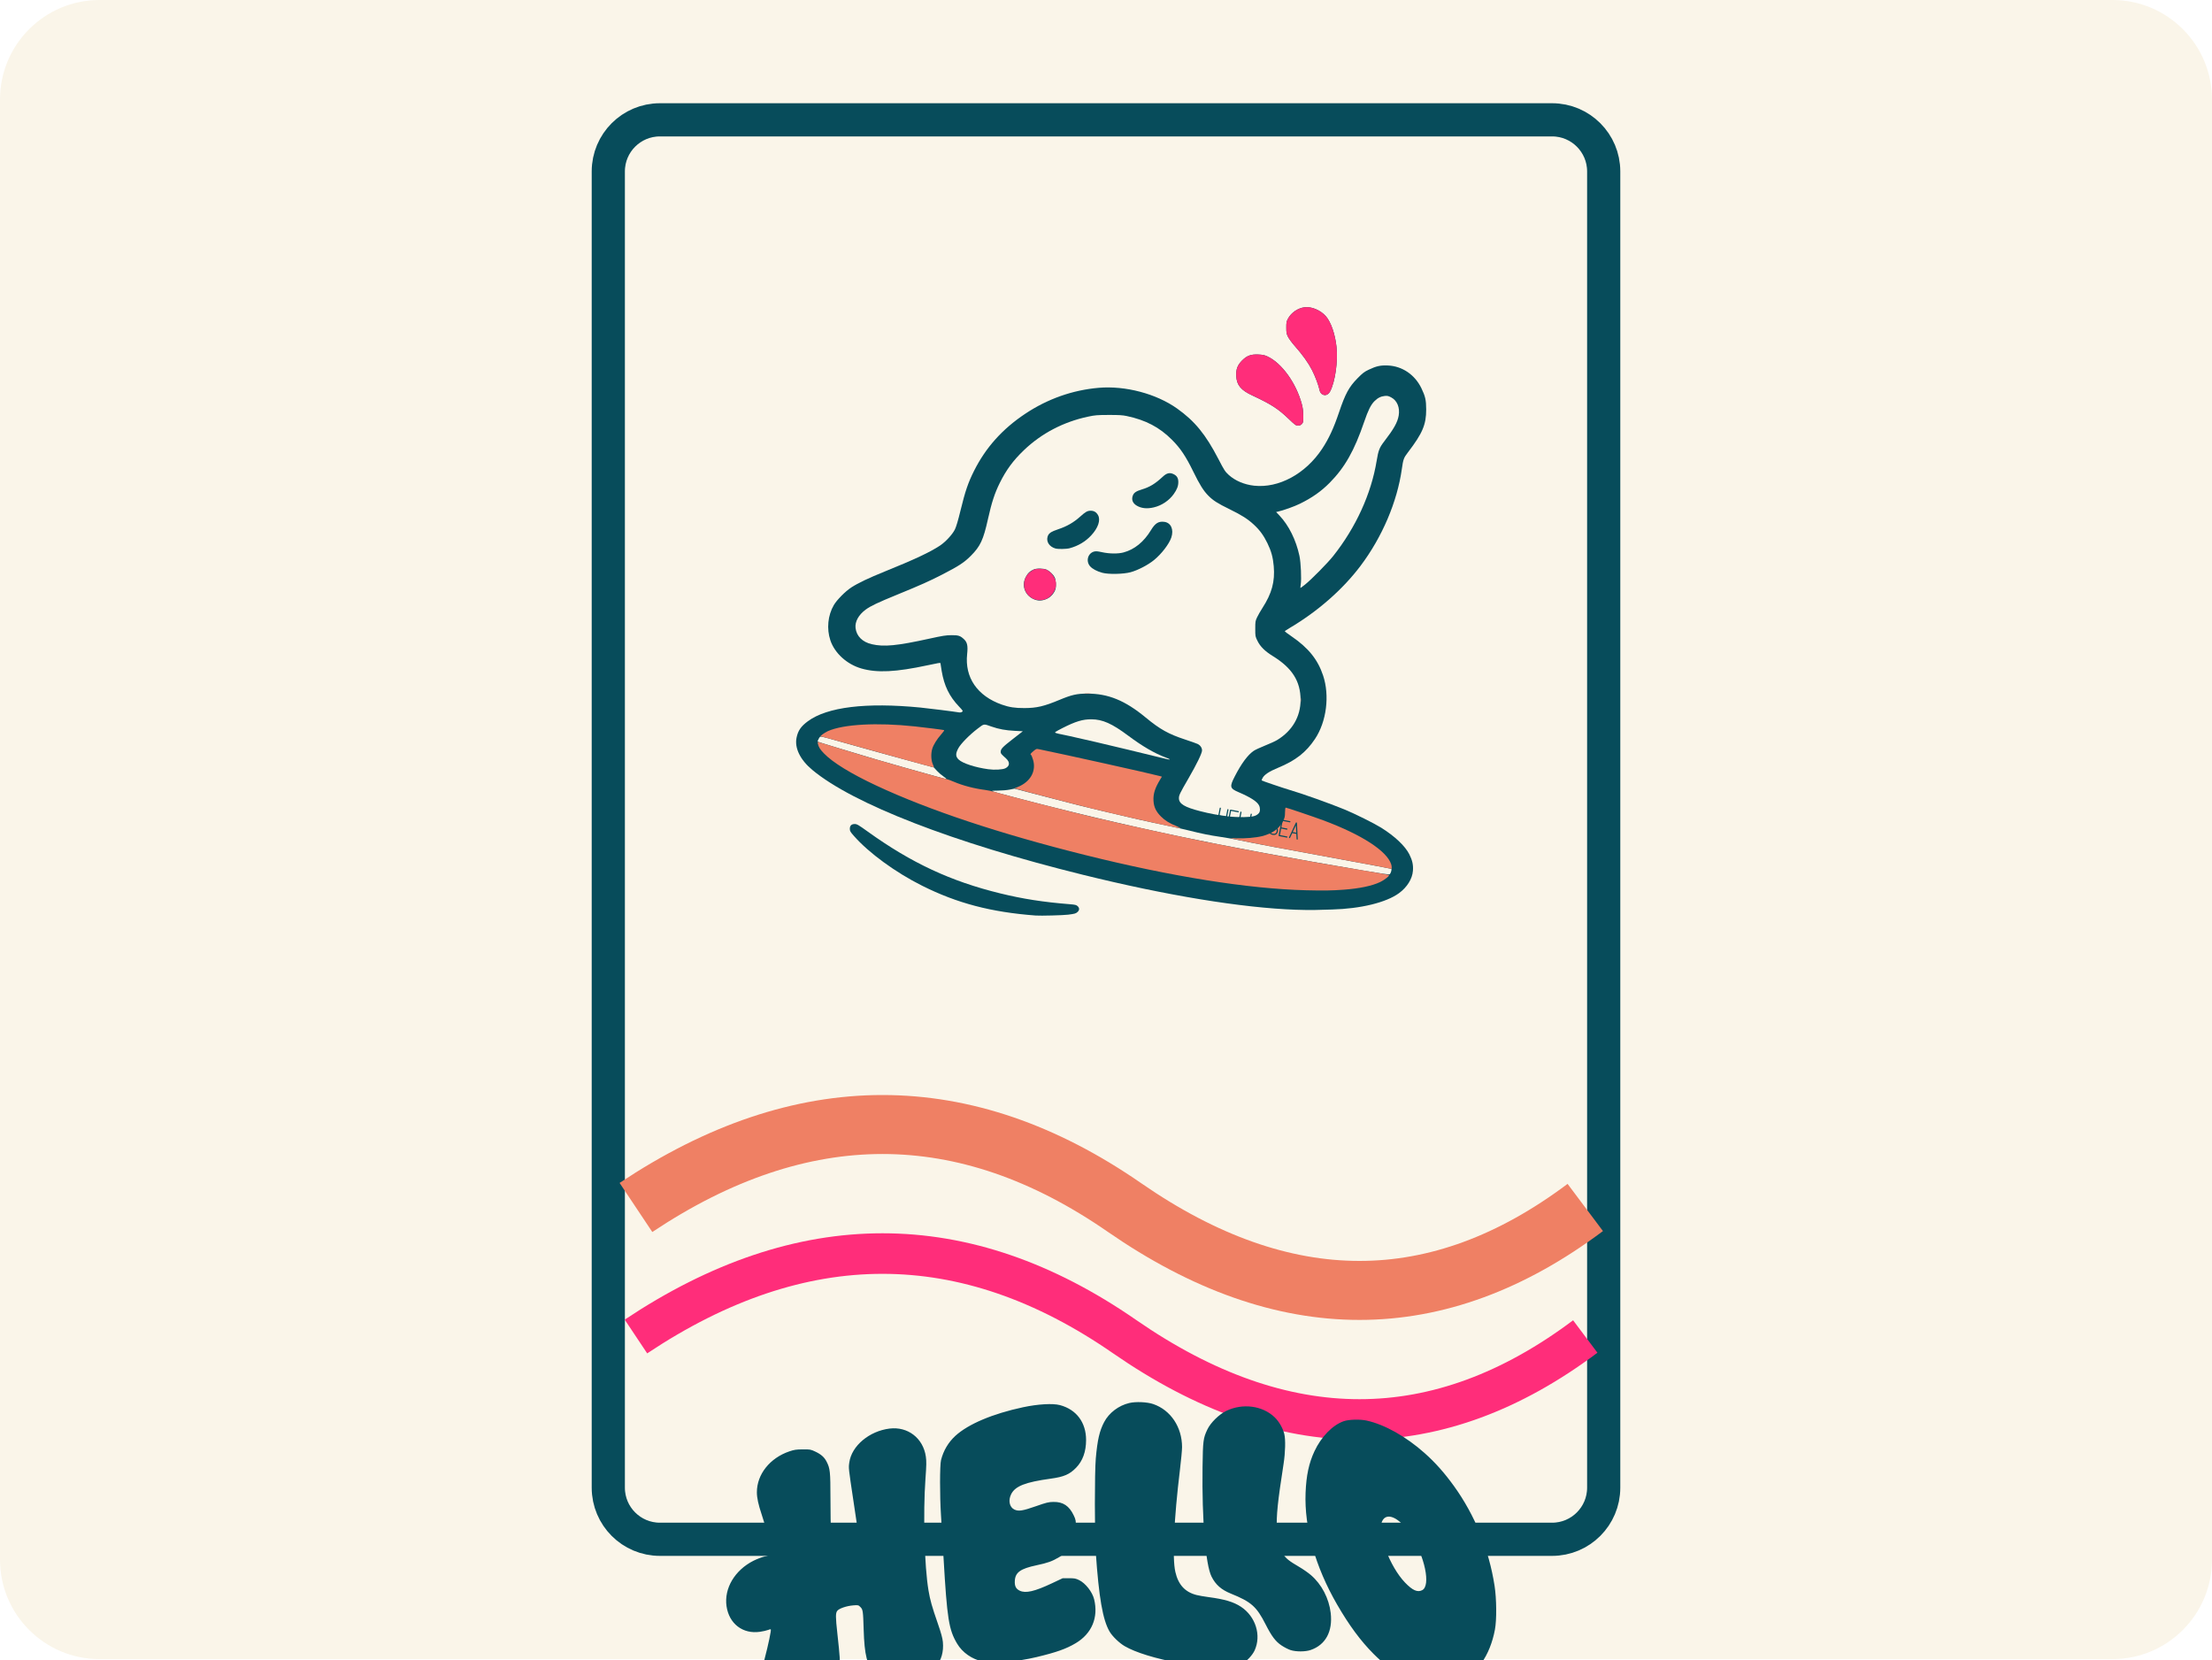
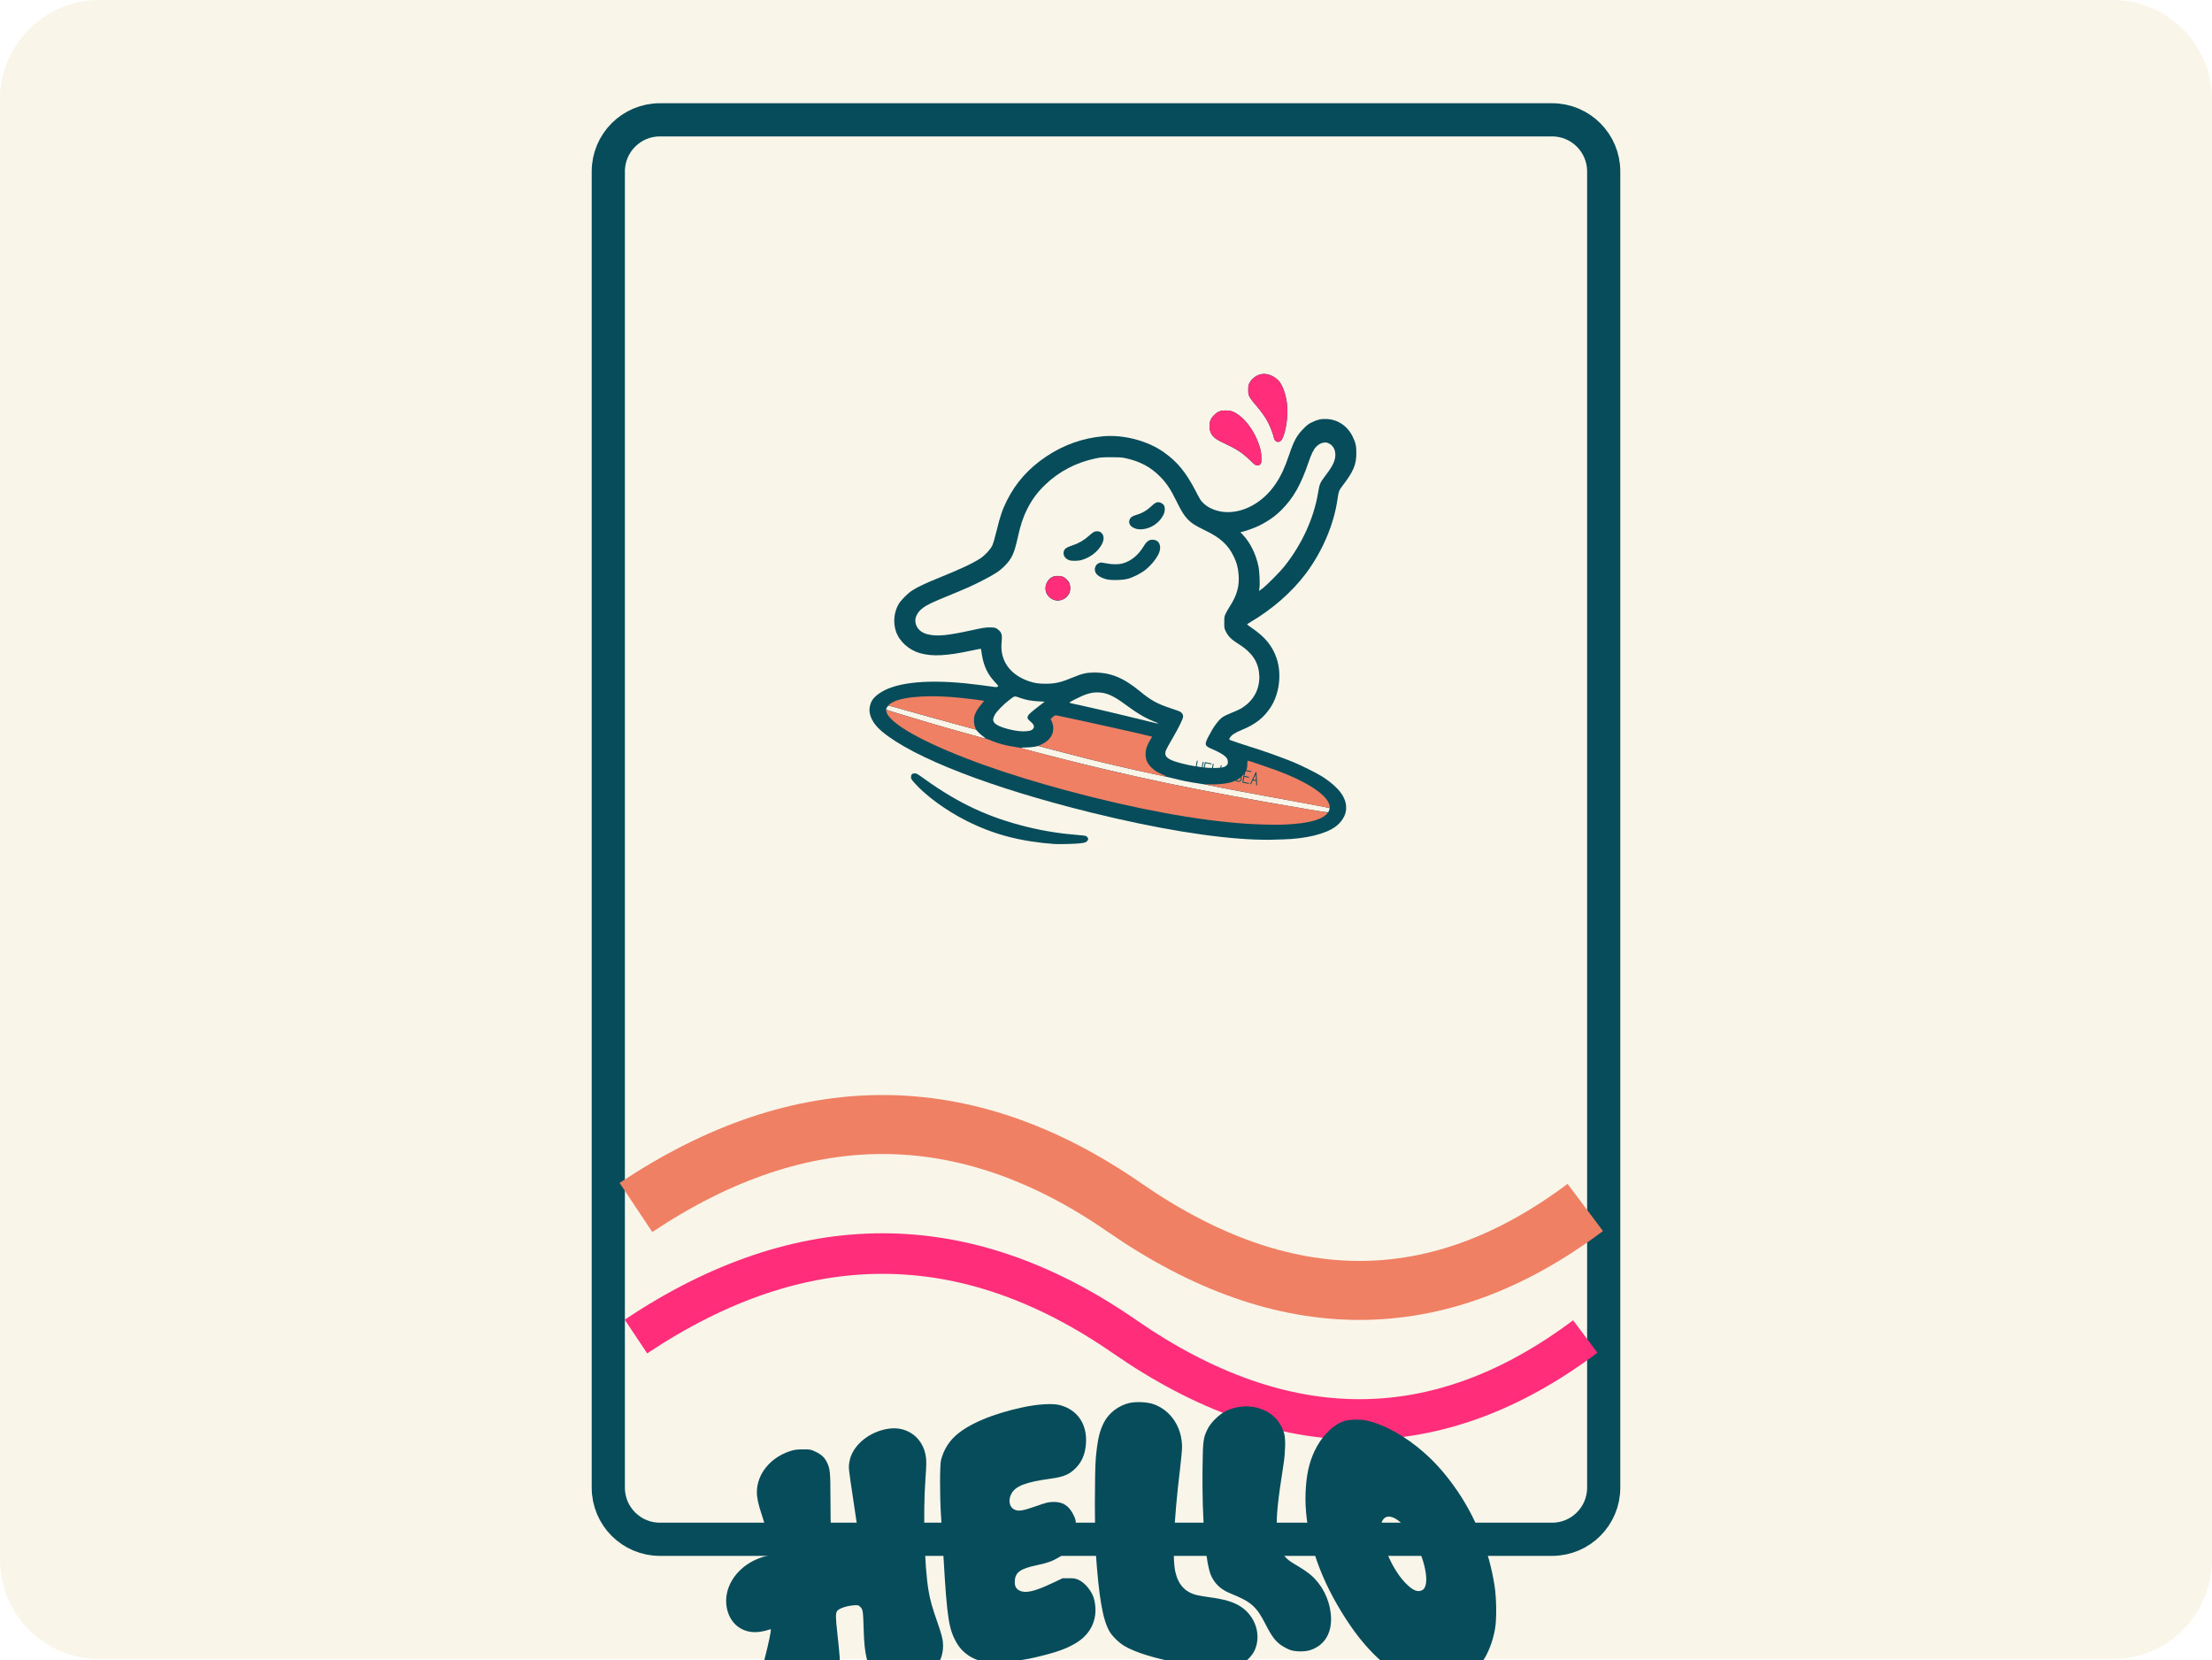
<svg xmlns="http://www.w3.org/2000/svg" width="1200" height="900" viewBox="0 0 1200 900">
  <rect width="1200" height="900" rx="54" fill="#FAF5E9" />
  <rect x="330" y="65" width="540" height="770" rx="28" fill="#FAF5E9" stroke="#074C5B" stroke-width="18" />
-   <g transform="translate(365 150) scale(.33)">
+   <g transform="translate(420 190) scale(.255)">
    <path fill="#074C5B" fill-rule="evenodd" d="M596.50,1050.41 C523.19,1044.89 467.43,1030.25 409.71,1001.35 C366.13,979.54 322.46,947.68 297.84,919.74 C291.82,912.92 291.00,911.51 291.00,907.99 C291.00,902.64 293.66,900.00 299.08,900.00 C302.71,900.00 305.09,901.39 320.59,912.53 C392.29,964.03 456.80,994.10 538.35,1014.03 C575.51,1023.10 608.72,1028.28 652.25,1031.78 C661.47,1032.52 663.35,1032.98 665.50,1035.00 C668.71,1038.01 668.68,1041.46 665.42,1044.49 C662.59,1047.11 661.07,1047.56 650.00,1049.00 C641.94,1050.05 604.73,1051.03 596.50,1050.41 Z M1024.00,1040.89 C935.14,1037.73 812.05,1017.51 674.00,983.40 C461.00,930.77 296.27,866.91 229.27,811.00 C209.27,794.32 199.86,774.93 203.46,757.84 C205.86,746.41 210.64,739.48 221.87,731.15 C253.64,707.60 317.54,699.79 407.00,708.53 C420.36,709.83 461.40,714.98 470.55,716.51 C472.35,716.81 474.39,716.44 475.52,715.61 C477.35,714.27 477.08,713.82 470.35,706.73 C454.47,690.02 446.19,672.99 441.99,648.47 C440.90,642.05 440.00,636.35 440.00,635.79 C440.00,634.62 437.89,634.94 419.00,639.00 C366.47,650.28 335.96,651.78 310.00,644.33 C286.32,637.53 266.12,619.23 259.04,598.13 C252.65,579.12 254.82,556.95 264.72,540.06 C269.78,531.44 283.67,517.42 293.42,511.09 C304.55,503.86 321.72,495.70 349.00,484.65 C397.65,464.96 422.52,453.29 439.13,442.35 C448.22,436.36 459.68,423.99 463.73,415.79 C465.87,411.45 468.95,401.06 472.89,384.88 C480.70,352.81 485.47,338.84 495.17,319.50 C514.45,281.10 541.71,250.68 579.29,225.64 C616.02,201.16 657.24,186.60 700.27,182.93 C743.98,179.21 794.81,192.66 829.07,217.03 C858.11,237.69 876.00,259.59 897.08,300.31 C906.48,318.48 907.87,320.62 913.88,326.13 C924.20,335.58 939.44,342.07 955.50,343.83 C995.97,348.28 1040.00,324.51 1067.21,283.50 C1078.39,266.66 1086.33,249.56 1095.29,223.00 C1105.50,192.74 1111.62,181.47 1125.50,167.38 C1134.08,158.67 1136.71,156.65 1144.00,153.18 C1156.46,147.24 1163.50,145.70 1175.50,146.24 C1199.14,147.32 1219.78,161.29 1230.56,183.50 C1237.01,196.79 1238.46,203.18 1238.48,218.50 C1238.52,243.42 1232.43,257.75 1208.60,288.89 C1201.53,298.13 1200.73,300.31 1198.44,316.50 C1190.82,370.48 1166.15,428.31 1130.64,475.50 C1101.39,514.36 1060.37,550.35 1014.26,577.62 C1009.72,580.31 1006.01,582.81 1006.01,583.18 C1006.00,583.55 1011.06,587.33 1017.25,591.57 C1044.89,610.51 1060.23,629.56 1069.00,655.82 C1080.08,688.98 1074.65,731.65 1055.75,760.06 C1041.00,782.21 1023.85,795.61 994.86,807.60 C980.31,813.61 972.53,818.75 969.53,824.31 C968.46,826.30 967.79,828.12 968.04,828.37 C968.75,829.06 1003.45,840.84 1013.00,843.64 C1034.74,850.00 1079.54,865.94 1104.50,876.20 C1120.99,882.98 1153.51,899.14 1164.50,906.03 C1186.95,920.09 1203.98,936.21 1210.83,949.90 C1215.80,959.82 1217.42,967.27 1216.69,976.83 C1215.69,990.12 1207.18,1003.83 1193.86,1013.60 C1172.87,1029.01 1130.84,1039.26 1083.50,1040.52 C1073.05,1040.80 1060.00,1041.16 1054.50,1041.32 C1049.00,1041.48 1035.28,1041.29 1024.00,1040.89 Z M817.00,793.59 C817.00,793.36 813.74,791.94 809.75,790.44 C791.46,783.53 771.93,772.15 749.00,755.04 C721.86,734.78 706.50,727.94 688.00,727.86 C673.72,727.80 662.16,731.31 640.50,742.28 C635.55,744.78 630.63,747.49 629.57,748.28 C627.74,749.66 627.82,749.78 631.07,750.78 C632.96,751.36 636.30,752.13 638.50,752.49 C642.11,753.09 652.96,755.52 695.00,765.12 C712.54,769.13 787.16,787.08 802.00,790.86 C813.29,793.73 817.00,794.41 817.00,793.59 Z M1012.16,233.75 C995.15,217.40 983.19,209.72 952.83,195.62 C933.81,186.78 926.97,178.53 926.21,163.51 C925.65,152.46 928.27,145.57 935.92,137.92 C943.76,130.08 950.34,127.67 962.50,128.20 C969.65,128.51 972.73,129.16 977.48,131.35 C1001.09,142.21 1024.89,175.27 1034.10,210.00 C1035.73,216.14 1036.38,221.46 1036.43,229.16 C1036.50,239.12 1036.34,240.00 1034.08,242.41 C1032.27,244.34 1030.65,245.00 1027.76,245.00 C1024.17,245.00 1022.99,244.15 1012.16,233.75 Z M1066.71,192.99 C1065.30,191.88 1063.84,189.52 1063.47,187.74 C1061.58,178.82 1056.17,164.31 1050.90,154.00 C1044.63,141.72 1035.73,129.27 1022.37,114.10 C1017.81,108.93 1012.84,102.18 1011.32,99.10 C1008.88,94.18 1008.54,92.35 1008.53,84.00 C1008.51,75.61 1008.82,73.91 1011.17,69.50 C1016.52,59.46 1027.29,51.98 1038.53,50.53 C1049.97,49.04 1064.92,55.35 1073.61,65.32 C1081.96,74.92 1088.79,94.59 1091.07,115.68 C1093.65,139.39 1088.87,172.82 1080.63,188.75 C1077.42,194.96 1071.51,196.76 1066.71,192.99 Z" />
    <path fill="#FAF5E9" fill-rule="evenodd" d="M1137.50,976.87 C1016.22,956.36 917.34,938.04 836.00,921.01 C744.75,901.90 648.93,879.21 559.50,855.53 C518.92,844.79 519.86,845.18 534.23,845.08 C540.68,845.04 549.50,844.29 553.84,843.41 L561.72,841.83 L606.61,853.51 C668.24,869.55 670.43,870.10 705.50,878.45 C756.22,890.54 779.56,895.80 817.00,903.57 C828.83,906.03 843.75,909.38 850.16,911.02 C868.39,915.67 883.22,918.67 899.50,921.00 C907.75,922.18 920.66,924.44 928.18,926.02 C953.38,931.33 1006.75,941.37 1100.96,958.54 C1144.66,966.50 1180.78,973.38 1181.22,973.82 C1182.14,974.74 1180.29,980.97 1178.62,982.57 C1177.82,983.33 1165.98,981.69 1137.50,976.87 Z M913.50,887.51 C895.03,885.20 883.19,883.00 867.06,878.90 C841.30,872.36 832.00,866.71 832.00,857.61 C832.00,852.60 833.41,849.66 847.42,825.50 C861.28,801.61 870.00,783.65 870.00,779.01 C870.00,774.74 867.31,770.73 862.94,768.47 C861.35,767.65 852.05,764.35 842.28,761.13 C814.90,752.14 800.84,744.30 777.50,725.02 C743.33,696.79 715.74,685.52 681.00,685.60 C664.24,685.64 655.54,687.62 635.66,695.91 C610.28,706.50 598.18,709.33 578.00,709.40 C562.55,709.46 553.10,708.02 541.00,703.76 C500.57,689.55 479.66,659.10 483.85,620.58 C485.31,607.24 484.07,601.36 478.78,596.33 C472.61,590.48 469.58,589.49 458.00,589.57 C449.09,589.62 443.58,590.49 421.69,595.30 C368.51,606.98 347.21,609.05 327.21,604.45 C311.72,600.90 301.97,591.20 300.41,577.82 C299.19,567.34 305.36,556.14 317.14,547.48 C325.16,541.57 336.92,536.00 369.61,522.63 C407.54,507.12 422.24,500.55 443.50,489.59 C470.39,475.73 479.01,470.07 490.00,459.04 C505.60,443.37 510.48,432.89 518.12,398.50 C524.12,371.51 529.18,356.06 537.48,339.33 C548.12,317.87 559.44,302.49 576.98,285.66 C605.96,257.86 642.21,238.90 682.78,230.31 C694.20,227.89 697.65,227.61 716.50,227.56 C733.03,227.51 739.31,227.88 746.00,229.29 C777.42,235.91 800.01,247.76 820.57,268.39 C834.55,282.43 843.19,295.31 855.51,320.50 C866.15,342.25 872.31,352.11 880.29,360.18 C888.22,368.20 895.41,372.79 915.20,382.46 C935.12,392.20 945.10,398.54 955.13,407.83 C964.90,416.87 971.23,425.53 977.55,438.50 C983.79,451.31 986.62,461.63 987.88,476.16 C990.07,501.37 984.77,520.91 969.27,544.88 C966.20,549.62 962.30,556.42 960.59,560.00 C957.64,566.20 957.50,567.09 957.50,579.05 C957.50,591.54 957.52,591.64 961.25,599.18 C965.77,608.33 973.54,616.02 986.04,623.71 C1018.17,643.47 1031.97,665.21 1031.99,696.09 C1032.01,723.48 1018.28,746.93 993.43,761.96 C990.28,763.87 981.30,767.97 973.48,771.07 C965.66,774.18 957.29,778.08 954.88,779.74 C945.11,786.46 934.79,800.40 923.86,821.61 C915.04,838.73 915.66,841.47 929.71,847.49 C949.66,856.03 960.33,862.87 963.61,869.22 C965.85,873.55 965.75,879.51 963.39,882.17 C959.17,886.91 953.49,888.39 938.50,888.65 C930.80,888.78 919.55,888.27 913.50,887.51 Z M615.71,529.44 C621.85,526.44 627.42,519.86 629.11,513.61 C630.53,508.38 629.75,498.35 627.61,494.22 C625.24,489.64 619.36,484.07 614.60,481.91 C609.56,479.62 598.43,479.38 593.47,481.45 C587.36,484.00 583.15,488.02 580.03,494.26 C572.65,509.03 579.53,525.56 595.43,531.24 C601.87,533.54 608.55,532.94 615.71,529.44 Z M752.50,486.09 C764.40,482.88 781.05,474.25 791.00,466.13 C803.46,455.97 815.96,439.67 819.52,428.93 C823.87,415.83 818.90,404.73 808.02,403.28 C798.57,402.01 792.96,405.47 786.12,416.80 C774.40,436.20 758.97,448.75 740.92,453.57 C731.93,455.97 717.84,455.83 705.85,453.21 C698.14,451.53 695.43,451.32 692.41,452.15 C682.17,454.98 678.70,468.04 685.98,476.32 C689.80,480.68 697.23,484.62 706.19,487.03 C716.35,489.77 740.65,489.28 752.50,486.09 Z M652.50,446.61 C666.41,442.81 678.25,435.77 687.64,425.72 C699.16,413.39 703.59,400.38 699.03,392.27 C696.26,387.34 692.40,385.00 687.05,385.00 C681.55,385.00 678.51,386.71 669.41,394.89 C659.01,404.24 647.80,410.70 634.01,415.28 C621.38,419.47 617.57,422.16 616.00,428.01 C613.80,436.18 619.12,444.10 628.76,447.00 C633.15,448.33 647.07,448.09 652.50,446.61 Z M790.76,379.49 C803.67,376.45 815.80,368.34 823.42,357.66 C828.90,349.98 831.00,344.47 831.00,337.78 C831.00,331.38 828.68,327.51 823.27,324.89 C816.94,321.82 812.00,322.96 805.56,328.96 C793.01,340.66 784.04,346.13 770.96,350.05 C761.97,352.75 758.23,355.20 756.39,359.62 C753.54,366.43 755.84,372.65 762.71,376.68 C770.41,381.19 779.64,382.12 790.76,379.49 Z M431.50,821.37 C422.70,818.91 399.30,812.36 379.50,806.83 C349.12,798.33 325.80,791.46 270.00,774.54 C250.45,768.62 238.54,764.87 238.23,764.56 C237.47,763.81 241.01,756.93 242.43,756.39 C243.26,756.07 248.80,757.18 254.72,758.85 C307.86,773.84 360.40,788.39 410.35,801.94 L429.20,807.06 L434.16,812.49 C436.89,815.48 441.85,819.74 445.18,821.96 C448.60,824.24 450.42,825.97 449.36,825.92 C448.34,825.88 440.30,823.83 431.50,821.37 Z M518.51,809.91 C497.13,806.99 476.42,800.23 469.94,794.06 C464.75,789.12 464.57,784.47 469.25,775.66 C473.29,768.05 487.81,753.28 501.22,743.12 C512.09,734.89 510.53,735.11 524.10,739.86 C535.98,744.02 547.25,746.07 562.45,746.84 L575.40,747.50 L558.36,760.75 C541.62,773.77 539.00,776.59 539.00,781.59 C539.00,784.05 539.65,784.83 547.71,792.13 C554.55,798.32 554.13,804.73 546.65,808.38 C542.03,810.64 528.97,811.35 518.51,809.91 Z M1032.24,506.25 C1033.69,497.43 1032.46,470.07 1030.13,459.22 C1024.52,433.02 1012.66,409.12 997.19,392.80 L991.78,387.09 L994.64,386.48 C1003.27,384.62 1021.65,378.05 1030.90,373.50 C1050.92,363.67 1065.90,353.12 1079.80,339.08 C1104.77,313.85 1120.43,286.16 1136.66,238.55 C1143.02,219.91 1147.47,210.95 1153.29,205.05 C1158.63,199.65 1163.88,196.97 1170.38,196.32 C1174.69,195.89 1176.37,196.27 1180.98,198.70 C1190.73,203.83 1195.53,215.46 1193.29,228.51 C1191.38,239.69 1185.36,250.45 1169.53,271.00 C1161.59,281.31 1159.92,285.60 1157.05,303.00 C1148.14,357.20 1122.88,412.50 1085.58,459.50 C1076.42,471.04 1049.80,498.03 1039.39,506.33 C1035.48,509.45 1032.06,512.00 1031.79,512.00 C1031.52,512.00 1031.73,509.41 1032.24,506.25 Z" />
    <path fill="#EF8064" fill-rule="evenodd" d="M1041.00,1008.88 C946.25,1006.55 820.20,986.44 677.50,950.87 C537.70,916.02 420.93,877.19 334.78,836.90 C292.88,817.30 262.76,798.80 248.40,783.84 C241.91,777.08 239.68,773.54 238.52,768.15 C237.88,765.20 238.02,764.86 239.65,765.31 C242.85,766.20 275.15,776.05 283.00,778.53 C318.03,789.61 438.68,823.97 451.00,826.38 C452.38,826.65 457.30,828.50 461.94,830.48 C476.74,836.81 495.13,841.62 513.77,844.02 C517.77,844.54 524.07,845.84 527.77,846.92 C551.60,853.88 646.42,878.11 694.00,889.39 C742.45,900.88 830.11,920.08 875.00,929.02 C956.97,945.35 1040.43,960.56 1130.00,975.48 C1155.03,979.65 1176.17,983.31 1177.00,983.62 C1179.38,984.49 1170.75,991.57 1162.56,995.46 C1149.43,1001.71 1128.74,1006.04 1103.00,1007.94 C1082.94,1009.41 1070.56,1009.60 1041.00,1008.88 Z M1180.92,973.60 C1180.60,973.27 1144.60,966.49 1100.92,958.53 C998.39,939.85 942.90,929.33 924.00,924.99 L915.50,923.04 L926.35,923.47 C940.12,924.02 958.22,922.51 968.46,919.97 C985.59,915.71 997.19,907.46 1003.19,895.26 C1005.90,889.76 1006.37,887.70 1006.43,880.92 C1006.47,876.25 1006.92,873.01 1007.52,873.01 C1009.03,873.00 1053.37,887.99 1069.00,893.80 C1132.37,917.34 1173.97,944.26 1180.96,966.23 C1182.11,969.86 1182.09,974.79 1180.92,973.60 Z M820.50,904.44 C814.45,903.12 800.95,900.20 790.50,897.95 C751.21,889.46 691.47,875.41 656.50,866.42 C600.46,852.02 559.71,841.13 561.62,841.07 C562.78,841.03 567.05,839.34 571.10,837.31 C589.35,828.19 597.42,811.61 592.12,794.16 C590.94,790.28 589.53,786.83 588.99,786.49 C587.23,785.40 587.92,784.25 592.80,780.17 C597.54,776.20 597.65,776.17 602.55,777.16 C642.33,785.23 783.81,816.64 799.89,820.97 L804.06,822.09 L801.48,826.30 C792.57,840.84 789.53,850.46 790.22,861.97 C790.82,872.03 794.41,879.56 802.43,887.56 C809.18,894.30 816.02,898.53 828.28,903.55 C838.00,907.53 835.84,907.77 820.50,904.44 Z M413.50,802.89 C405.80,800.74 390.27,796.48 379.00,793.42 C360.47,788.40 294.02,769.91 258.57,759.93 C250.91,757.77 243.98,756.00 243.18,756.00 C240.87,756.00 248.98,749.97 254.81,747.35 C280.41,735.88 335.59,732.87 398.00,739.54 C414.78,741.34 444.05,745.03 445.82,745.58 C446.66,745.84 445.03,748.34 441.32,752.49 C434.27,760.35 428.45,769.73 426.47,776.41 C424.11,784.34 424.55,795.50 427.46,801.75 C429.01,805.07 429.47,806.96 428.70,806.90 C428.04,806.84 421.20,805.04 413.50,802.89 Z M1032.32,696.00 C1032.32,692.42 1032.50,690.96 1032.72,692.75 C1032.95,694.54 1032.95,697.46 1032.72,699.25 C1032.50,701.04 1032.32,699.58 1032.32,696.00 Z M677.28,685.26 C679.91,685.06 683.96,685.06 686.28,685.27 C688.60,685.48 686.45,685.65 681.50,685.65 C676.55,685.64 674.65,685.47 677.28,685.26 Z" />
    <path fill="#FF2D7A" fill-rule="evenodd" d="M593.00,529.92 C573.35,521.02 571.92,494.98 590.46,483.52 C594.85,480.81 596.16,480.50 603.42,480.52 C609.80,480.53 612.37,481.00 615.64,482.73 C623.52,486.91 630.00,497.19 630.00,505.50 C630.00,515.17 623.38,525.52 614.56,529.63 C608.02,532.67 599.34,532.79 593.00,529.92 Z M1012.16,233.75 C995.15,217.40 983.19,209.72 952.83,195.62 C933.81,186.78 926.97,178.53 926.21,163.51 C925.65,152.46 928.27,145.57 935.92,137.92 C943.76,130.08 950.34,127.67 962.50,128.20 C969.65,128.51 972.73,129.16 977.48,131.35 C1001.09,142.21 1024.89,175.27 1034.10,210.00 C1035.73,216.14 1036.38,221.46 1036.43,229.16 C1036.50,239.12 1036.34,240.00 1034.08,242.41 C1032.27,244.34 1030.65,245.00 1027.76,245.00 C1024.17,245.00 1022.99,244.15 1012.16,233.75 Z M1066.71,192.99 C1065.30,191.88 1063.84,189.52 1063.47,187.74 C1061.58,178.82 1056.17,164.31 1050.90,154.00 C1044.63,141.72 1035.73,129.27 1022.37,114.10 C1017.81,108.93 1012.84,102.18 1011.32,99.10 C1008.88,94.18 1008.54,92.35 1008.53,84.00 C1008.51,75.61 1008.82,73.91 1011.17,69.50 C1016.52,59.46 1027.29,51.98 1038.53,50.53 C1049.97,49.04 1064.92,55.35 1073.61,65.32 C1081.96,74.92 1088.79,94.59 1091.07,115.68 C1093.65,139.39 1088.87,172.82 1080.63,188.75 C1077.42,194.96 1071.51,196.76 1066.71,192.99 Z" />
    <g aria-label="HELLOSEA" transform="translate(900 874) rotate(11) scale(.64)" fill="none" stroke="#074C5B" stroke-width="3" stroke-linecap="round" stroke-linejoin="round">
      <path d="M0 0V40M20 0V40M0 20H20" transform="translate(0 0)" />
      <path d="M20 0H0V40H20M0 20H16" transform="translate(27 0)" />
      <path d="M0 0V40H20" transform="translate(54 0)" />
      <path d="M0 0V40H20" transform="translate(81 0)" />
      <path d="M4 0H16Q20 0 20 4V36Q20 40 16 40H4Q0 40 0 36V4Q0 0 4 0" transform="translate(108 0)" />
      <path d="M20 4Q16 0 10 0Q0 0 0 10Q0 18 10 20Q20 22 20 30Q20 40 10 40Q4 40 0 36" transform="translate(135 0)" />
      <path d="M20 0H0V40H20M0 20H16" transform="translate(162 0)" />
      <path d="M0 40L10 0L20 40M4 26H16" transform="translate(189 0)" />
    </g>
  </g>
  <path d="M345 655Q480 565 610 655T860 655" fill="none" stroke="#EF8064" stroke-width="32" />
  <path d="M345 725Q480 635 610 725T860 725" fill="none" stroke="#FF2D7A" stroke-width="22" />
  <g transform="translate(308 710) scale(.38)">
    <path fill="#074C5B" fill-rule="evenodd" d="M602.66,917.51 C597.33,915.47 591.37,910.90 587.91,906.19 C578.91,893.96 580.15,875.17 590.68,863.91 C596.74,857.43 603.44,854.63 613.01,854.57 C619.23,854.53 621.47,855.00 626.17,857.29 C636.81,862.50 642.97,872.06 643.79,884.62 C644.66,898.15 638.79,909.53 627.87,915.47 C623.46,917.87 621.12,918.44 614.51,918.68 C609.22,918.88 605.20,918.48 602.66,917.51 Z M621.00,901.75 C630.86,895.02 630.33,876.93 620.11,871.18 C615.37,868.52 611.80,868.45 606.31,870.95 C600.65,873.51 598.00,878.71 598.00,887.21 C598.01,894.52 600.15,898.90 605.24,902.01 C609.77,904.76 616.75,904.65 621.00,901.75 Z M916.23,916.59 C907.73,912.53 904.28,909.31 900.76,902.15 C897.81,896.15 897.50,894.68 897.51,886.51 C897.53,876.11 899.39,870.90 905.48,864.16 C911.25,857.77 918.65,854.63 927.89,854.64 C936.89,854.66 942.56,856.80 949.03,862.64 C955.53,868.50 959.00,876.67 959.00,886.14 C959.00,896.78 956.69,903.36 950.92,909.16 C944.08,916.03 939.05,918.27 929.50,918.72 C922.55,919.05 920.81,918.77 916.23,916.59 Z M937.58,900.94 C941.49,897.28 943.28,893.12 943.33,887.53 C943.44,876.11 937.96,869.50 928.40,869.50 C922.49,869.50 918.99,871.49 915.25,876.99 C913.48,879.60 913.00,881.69 913.00,886.90 C913.01,894.53 915.05,898.81 920.24,902.06 C924.86,904.97 933.90,904.38 937.58,900.94 Z M1046.43,918.04 C1045.29,917.57 1039.92,912.18 1034.50,906.05 C1024.98,895.28 1024.59,894.97 1022.83,896.73 C1021.53,898.02 1020.82,900.80 1020.35,906.43 C1019.55,915.86 1018.00,918.00 1011.99,918.00 C1008.53,918.00 1007.69,917.54 1005.97,914.75 C1004.06,911.66 1003.98,910.24 1004.44,885.50 L1004.93,859.50 L1007.52,857.25 C1015.25,850.54 1022.48,859.66 1020.65,873.83 L1020.04,878.50 L1031.50,866.75 C1038.49,859.59 1043.73,855.00 1044.93,855.00 C1050.27,855.00 1054.89,860.41 1053.28,864.78 C1052.93,865.73 1048.89,870.50 1044.31,875.39 L1035.98,884.28 L1040.24,889.07 C1056.19,907.02 1057.00,908.07 1057.00,911.03 C1057.00,913.84 1054.07,918.00 1052.08,918.00 C1051.58,918.00 1050.56,918.20 1049.83,918.44 C1049.10,918.68 1047.57,918.50 1046.43,918.04 Z M501.23,917.33 C497.57,915.86 497.00,911.68 497.00,886.60 C497.00,860.61 497.39,858.05 501.66,856.11 C505.38,854.42 506.90,854.74 510.08,857.92 L513.00,860.85 L513.00,881.92 L513.00,903.00 L522.85,903.00 C528.27,903.00 534.08,903.48 535.76,904.06 C541.38,906.02 542.24,914.20 537.11,916.94 C535.13,918.00 503.75,918.34 501.23,917.33 Z M689.07,915.37 C687.93,913.92 687.00,912.42 687.00,912.05 C687.00,911.67 689.05,899.93 691.55,885.96 C696.24,859.71 696.91,857.76 701.89,855.86 C705.35,854.53 710.74,856.59 712.44,859.88 C713.21,861.37 715.95,868.42 718.52,875.55 C721.10,882.67 723.54,889.11 723.95,889.85 C724.41,890.68 726.90,885.04 730.44,875.17 C733.60,866.36 736.99,858.42 737.97,857.53 C741.01,854.78 746.12,854.52 749.23,856.96 C752.15,859.26 753.16,862.15 755.43,874.58 C762.53,913.55 762.43,912.48 759.19,916.25 C757.54,918.18 752.91,918.56 750.01,917.01 C747.72,915.78 746.78,912.75 743.89,897.25 L741.61,885.01 L736.36,899.75 C731.02,914.76 728.94,918.00 724.61,918.00 C720.13,918.00 718.41,915.35 712.92,900.04 C709.94,891.75 707.41,885.32 707.28,885.74 C707.16,886.16 705.91,892.80 704.52,900.50 C701.72,915.96 700.54,918.00 694.46,918.00 C692.07,918.00 690.57,917.27 689.07,915.37 Z M812.23,917.33 C808.59,915.86 808.00,911.66 808.00,887.00 C808.00,860.21 808.42,858.10 814.12,856.11 C817.93,854.78 833.93,854.68 839.42,855.96 C847.54,857.84 853.00,864.39 853.00,872.25 C853.00,877.29 850.58,884.00 848.77,884.00 C848.22,884.00 849.36,885.76 851.31,887.92 C859.57,897.07 855.99,911.76 844.31,916.64 C841.13,917.97 815.21,918.53 812.23,917.33 Z M838.61,902.48 C840.44,900.65 840.94,899.36 840.46,897.73 C839.38,894.10 837.02,893.00 830.31,893.00 L824.00,893.00 L824.00,899.00 L824.00,905.00 L830.05,905.00 C835.17,905.00 836.47,904.62 838.61,902.48 Z M835.78,878.44 C838.23,876.73 838.79,872.19 836.80,870.20 C836.14,869.54 832.99,869.00 829.80,869.00 L824.00,869.00 L824.00,874.50 L824.00,880.00 L828.78,880.00 C831.48,880.00 834.52,879.32 835.78,878.44 Z M468.59,827.90 C423.22,824.17 387.28,810.89 370.29,791.59 C360.58,780.56 355.39,764.70 357.78,753.33 C361.50,735.58 373.81,722.84 392.44,717.46 C396.96,716.16 400.64,715.88 407.94,716.28 C418.20,716.84 425.19,718.87 439.36,725.37 C453.43,731.84 464.03,735.00 471.62,734.99 C480.70,734.99 485.19,733.63 489.47,729.59 C492.56,726.68 493.00,725.66 493.00,721.46 C493.00,717.08 492.61,716.28 488.54,712.39 C481.90,706.03 474.90,704.12 430.00,696.48 C407.71,692.68 392.14,686.01 382.26,676.02 C371.93,665.58 366.98,653.58 367.02,639.04 C367.06,619.00 375.03,601.82 391.63,585.97 C417.42,561.35 463.02,543.52 519.61,535.94 C540.76,533.10 568.35,533.56 580.00,536.95 C601.82,543.29 614.23,557.47 614.18,576.00 C614.14,592.62 604.58,607.19 588.59,615.01 C575.93,621.20 568.11,621.35 547.27,615.79 C532.26,611.78 530.81,611.58 517.00,611.54 C503.93,611.50 502.01,611.73 497.51,613.80 C490.29,617.13 488.00,619.61 488.00,624.11 C488.00,627.07 488.58,628.27 490.75,629.78 C495.07,632.78 499.10,633.82 518.95,637.04 C542.14,640.80 551.37,642.98 563.73,647.61 C595.63,659.55 614.91,679.51 622.13,708.02 C623.96,715.26 624.19,718.42 623.78,729.99 C623.34,742.12 622.93,744.55 619.77,753.76 C614.91,767.98 608.45,778.20 597.49,789.07 C583.71,802.71 568.87,811.59 547.46,818.97 C523.00,827.41 497.55,830.29 468.59,827.90 Z M1102.70,825.46 C1071.99,819.35 1049.25,799.43 1027.98,760.00 C1021.33,747.67 1016.41,741.59 1011.31,739.40 C1005.80,737.03 995.08,736.54 988.76,738.38 C980.47,740.79 978.11,743.74 972.58,758.65 C964.36,780.81 957.03,792.61 945.66,802.00 C920.38,822.88 883.42,823.33 868.46,802.95 C863.75,796.53 861.98,791.08 861.32,781.00 C860.63,770.34 862.47,759.18 872.03,716.34 C875.93,698.83 879.53,682.48 880.02,680.00 C880.51,677.52 883.20,665.15 886.00,652.50 C888.80,639.85 892.81,621.62 894.92,612.00 C900.45,586.82 906.37,567.01 911.09,557.94 C923.46,534.16 947.29,524.03 987.99,525.25 C1012.29,525.98 1028.70,530.35 1046.34,540.81 C1056.55,546.85 1070.72,560.75 1078.64,572.50 C1086.10,583.57 1098.54,605.78 1105.53,620.49 C1108.40,626.55 1118.29,646.80 1127.50,665.50 C1174.60,761.09 1177.54,768.17 1176.85,784.27 C1176.39,794.98 1173.03,802.16 1164.56,810.50 C1150.44,824.40 1126.49,830.19 1102.70,825.46 Z M1011.67,677.06 C1017.65,674.35 1019.51,670.99 1019.46,663.04 C1019.37,650.55 1012.93,636.42 1005.61,632.66 C1002.04,630.82 1001.38,630.78 997.65,632.08 C990.01,634.75 983.61,647.07 982.38,661.50 C981.72,669.28 983.81,673.51 989.91,676.70 C995.60,679.67 1005.56,679.84 1011.67,677.06 Z M690.00,823.35 C667.52,819.98 655.39,813.35 646.01,799.33 C633.50,780.62 631.08,756.24 630.70,645.50 C630.49,581.33 630.77,576.02 635.04,564.63 C642.57,544.50 659.87,532.24 697.21,520.56 C729.90,510.34 759.12,505.64 790.00,505.64 C807.80,505.64 811.51,505.91 818.15,507.75 C828.51,510.61 834.60,513.91 840.20,519.67 C847.19,526.86 850.31,534.46 850.80,545.50 C851.48,560.88 847.26,572.45 837.27,582.60 C827.61,592.42 818.74,595.45 795.06,597.02 C759.42,599.39 739.37,604.81 733.97,613.54 C730.90,618.52 731.30,625.19 734.92,629.23 C737.72,632.36 738.14,632.49 744.67,632.33 C749.55,632.21 755.08,631.01 764.00,628.15 C794.29,618.41 805.08,617.47 817.00,623.53 C829.22,629.74 835.09,643.68 832.04,659.19 C830.45,667.27 828.25,671.47 822.07,678.23 C811.86,689.40 798.37,694.15 770.09,696.51 C745.51,698.57 739.23,700.38 733.67,706.99 C729.71,711.69 729.20,716.49 732.10,721.87 C735.84,728.81 739.38,730.24 751.50,729.67 C762.24,729.17 766.94,727.91 795.50,717.91 C809.38,713.05 811.21,712.65 820.00,712.58 C828.47,712.51 830.18,712.82 835.79,715.41 C843.69,719.05 850.98,726.76 854.10,734.75 C857.22,742.76 857.24,757.89 854.14,766.42 C843.82,794.82 813.68,809.02 738.50,820.91 C723.05,823.36 698.31,824.60 690.00,823.35 Z M304.23,573.52 C291.06,569.80 282.68,561.65 277.90,547.92 C276.09,542.70 275.68,539.44 275.74,530.50 C275.81,520.60 276.33,517.55 280.95,500.00 C286.39,479.32 290.77,458.43 289.85,457.52 C289.55,457.22 287.78,457.61 285.90,458.40 C284.03,459.18 278.87,460.35 274.44,461.00 C249.95,464.58 230.29,449.53 226.67,424.42 C223.02,399.09 238.40,373.12 265.03,359.64 C269.72,357.27 276.81,354.53 280.78,353.55 C289.19,351.49 288.70,353.07 286.48,335.18 C284.60,319.99 282.20,309.54 276.99,293.97 C272.01,279.07 270.00,269.75 270.01,261.68 C270.08,236.10 288.59,212.89 316.50,203.40 C323.19,201.12 326.31,200.66 335.50,200.59 C345.96,200.50 346.84,200.66 353.50,203.81 C361.72,207.69 366.29,211.76 369.52,218.07 C374.56,227.93 375.00,232.11 375.05,270.64 C375.12,313.99 376.20,339.75 378.10,342.78 C378.84,343.97 380.72,345.47 382.27,346.11 C387.75,348.38 406.02,345.13 411.36,340.93 C412.73,339.85 414.38,337.38 415.02,335.45 C416.39,331.28 416.29,330.45 408.05,275.50 C400.60,225.81 400.79,227.56 401.98,219.11 C405.33,195.55 430.51,174.43 459.50,170.89 C485.52,167.70 507.39,184.59 511.21,210.81 C512.19,217.53 512.10,223.18 510.67,242.74 C507.12,291.54 509.19,367.72 515.02,402.00 C517.41,416.07 519.94,425.04 528.33,449.20 C532.99,462.62 535.02,470.06 535.54,475.56 C538.17,503.62 521.32,523.91 489.91,530.52 C466.91,535.36 450.19,532.08 438.55,520.46 C427.33,509.27 423.54,494.45 422.45,457.50 C421.67,431.28 421.37,429.22 417.84,425.69 C414.97,422.82 414.65,422.74 407.69,423.27 C398.10,424.00 387.22,427.72 384.72,431.13 C382.26,434.47 382.30,439.73 384.92,463.57 C388.64,497.31 389.08,504.46 388.02,513.79 C386.25,529.47 382.28,538.15 371.69,549.54 C354.90,567.60 323.20,578.87 304.23,573.52 Z M1228.81,535.92 C1200.80,531.81 1175.74,517.95 1150.45,492.59 C1132.00,474.08 1115.41,451.62 1098.30,422.00 C1067.16,368.08 1051.37,312.06 1053.35,262.50 C1054.33,237.82 1058.07,220.32 1065.96,203.38 C1075.64,182.63 1091.62,166.13 1107.56,160.45 C1114.94,157.81 1131.02,157.36 1140.70,159.51 C1166.36,165.21 1196.63,182.19 1223.16,205.77 C1238.59,219.48 1251.59,234.09 1265.21,253.00 C1295.12,294.55 1315.12,343.68 1323.14,395.31 C1326.04,414.01 1326.29,443.83 1323.66,457.85 C1320.18,476.41 1313.56,492.85 1304.43,505.65 C1288.13,528.49 1258.64,540.30 1228.81,535.92 Z M1219.85,401.57 C1232.31,395.14 1223.65,353.28 1203.46,322.31 C1187.36,297.61 1168.55,289.10 1162.36,303.72 C1155.43,320.09 1173.60,368.09 1195.27,390.67 C1206.08,401.92 1213.13,405.05 1219.85,401.57 Z M924.50,512.28 C912.79,511.71 890.28,508.83 874.50,505.89 C838.72,499.22 810.66,490.59 795.00,481.44 C787.29,476.93 777.48,467.43 773.50,460.62 C763.79,443.98 758.25,412.13 753.81,347.50 C752.09,322.57 752.12,232.82 753.85,213.50 C756.23,186.91 759.13,174.31 765.76,161.66 C772.69,148.44 786.46,137.98 801.61,134.42 C811.03,132.21 827.14,132.90 835.84,135.90 C860.78,144.49 877.00,168.75 877.00,197.48 C877.00,201.49 875.65,215.97 873.99,229.64 C865.34,301.13 862.89,355.38 867.39,375.33 C871.53,393.69 881.18,404.27 897.61,408.48 C900.85,409.31 908.47,410.64 914.54,411.44 C937.76,414.50 950.64,418.34 961.18,425.33 C982.08,439.21 990.45,466.05 980.59,487.59 C977.53,494.27 969.60,502.82 963.26,506.25 C954.63,510.93 940.84,513.07 924.50,512.28 Z M592.50,503.46 C576.98,500.09 563.44,490.64 555.87,477.90 C543.99,457.90 541.57,442.65 536.53,356.00 C535.17,332.62 533.50,304.73 532.81,294.00 C531.06,266.75 531.10,223.11 532.88,216.00 C536.29,202.38 543.33,190.47 553.42,181.25 C571.83,164.42 606.68,149.70 650.00,140.45 C671.29,135.90 692.45,134.68 702.66,137.40 C726.19,143.66 740.03,162.16 739.99,187.30 C739.96,203.85 735.16,217.12 725.69,226.83 C716.42,236.34 708.36,239.80 689.44,242.40 C653.42,247.35 638.96,252.99 633.12,264.36 C628.53,273.29 630.52,283.12 637.61,286.48 C643.53,289.29 649.32,288.41 668.00,281.86 C683.47,276.43 686.43,275.71 693.50,275.61 C707.21,275.42 715.89,281.23 722.40,294.95 C725.31,301.10 725.50,302.21 725.50,313.00 C725.50,324.14 725.39,324.74 721.91,332.00 C717.39,341.45 710.17,349.39 701.44,354.51 C691.24,360.49 685.23,362.64 669.14,366.06 C646.20,370.94 638.92,376.17 638.24,388.29 C637.82,395.71 639.85,399.75 645.28,402.33 C653.77,406.36 666.52,403.42 691.37,391.70 L706.50,384.57 L715.50,384.54 C723.38,384.50 725.21,384.85 730.20,387.30 C739.22,391.73 748.88,404.10 751.45,414.50 C757.87,440.47 748.18,463.62 725.17,477.28 C711.50,485.40 697.68,490.30 669.47,497.05 C640.70,503.92 607.40,506.70 592.50,503.46 Z M1031.84,487.08 C1028.72,486.09 1022.96,483.13 1019.04,480.52 C1010.58,474.90 1004.95,467.47 996.39,450.62 C983.31,424.89 975.94,418.35 946.60,406.45 C933.00,400.93 924.97,393.86 919.11,382.25 C910.55,365.30 905.24,300.82 906.25,226.00 C906.76,188.15 907.21,184.66 913.18,172.09 C917.73,162.49 929.95,150.51 940.19,145.60 C963.56,134.40 991.74,138.11 1009.10,154.68 C1015.50,160.78 1021.03,170.43 1023.05,179.00 C1024.89,186.82 1024.42,205.19 1021.97,221.00 C1013.40,276.39 1011.58,294.00 1012.27,315.00 C1012.86,333.10 1014.67,340.28 1021.06,349.85 C1025.53,356.54 1029.76,359.93 1044.29,368.40 C1049.67,371.54 1057.22,376.81 1061.06,380.12 C1076.29,393.23 1086.77,413.32 1089.21,434.12 C1092.30,460.48 1081.90,479.69 1060.59,486.98 C1052.94,489.60 1039.85,489.64 1031.84,487.08 Z" />
  </g>
</svg>
